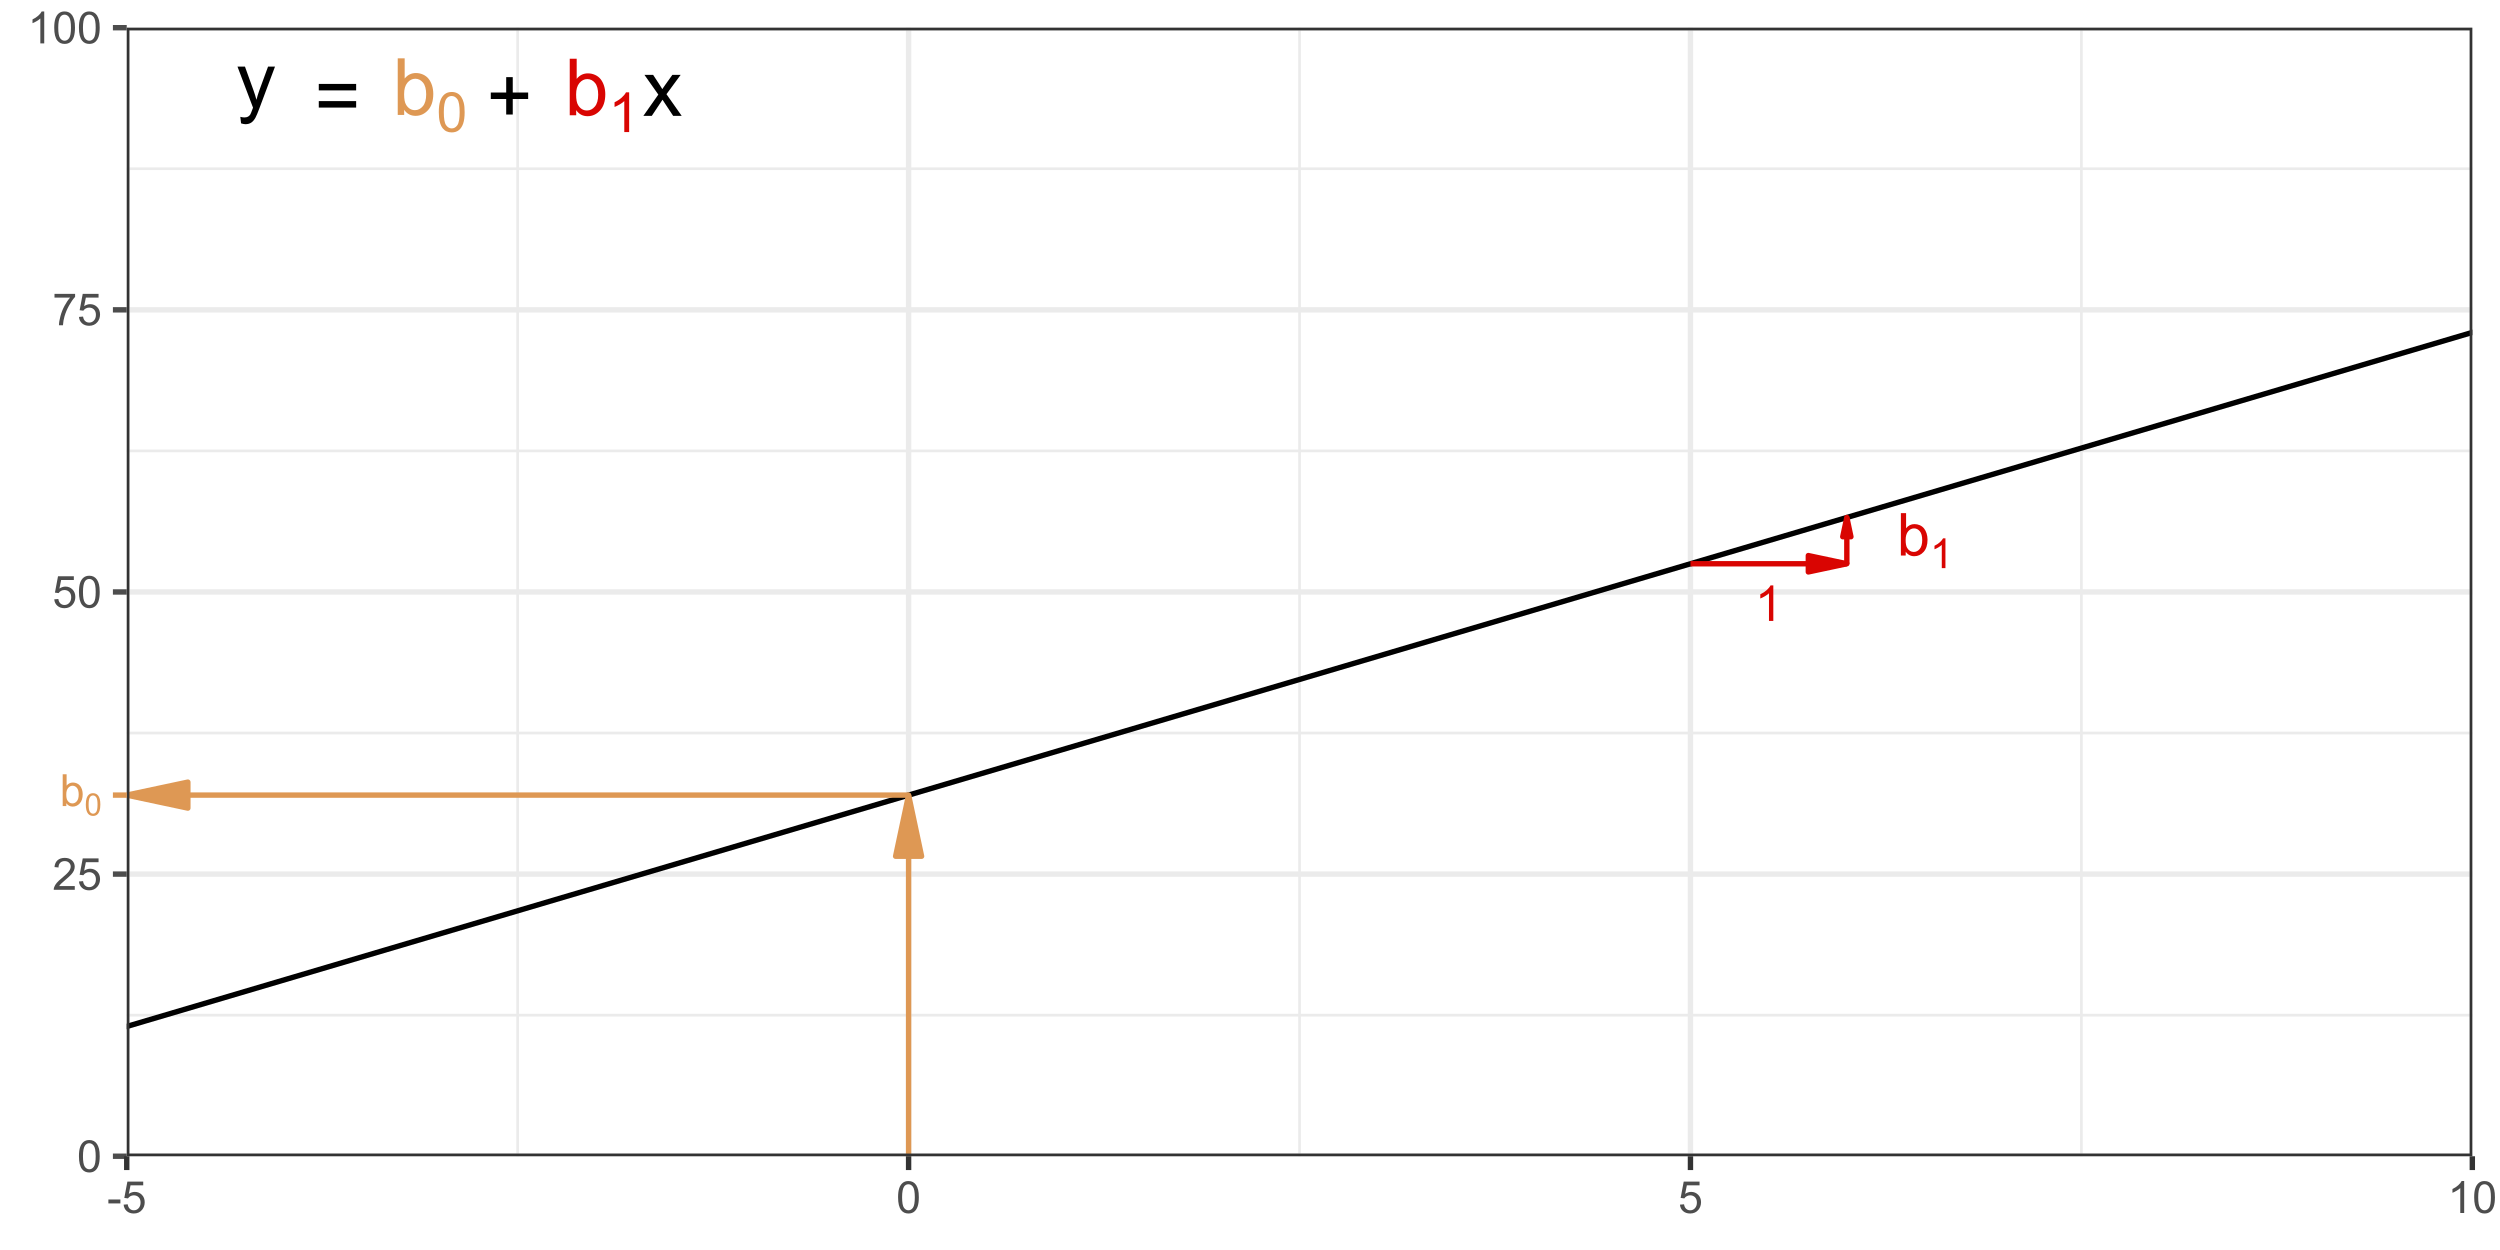
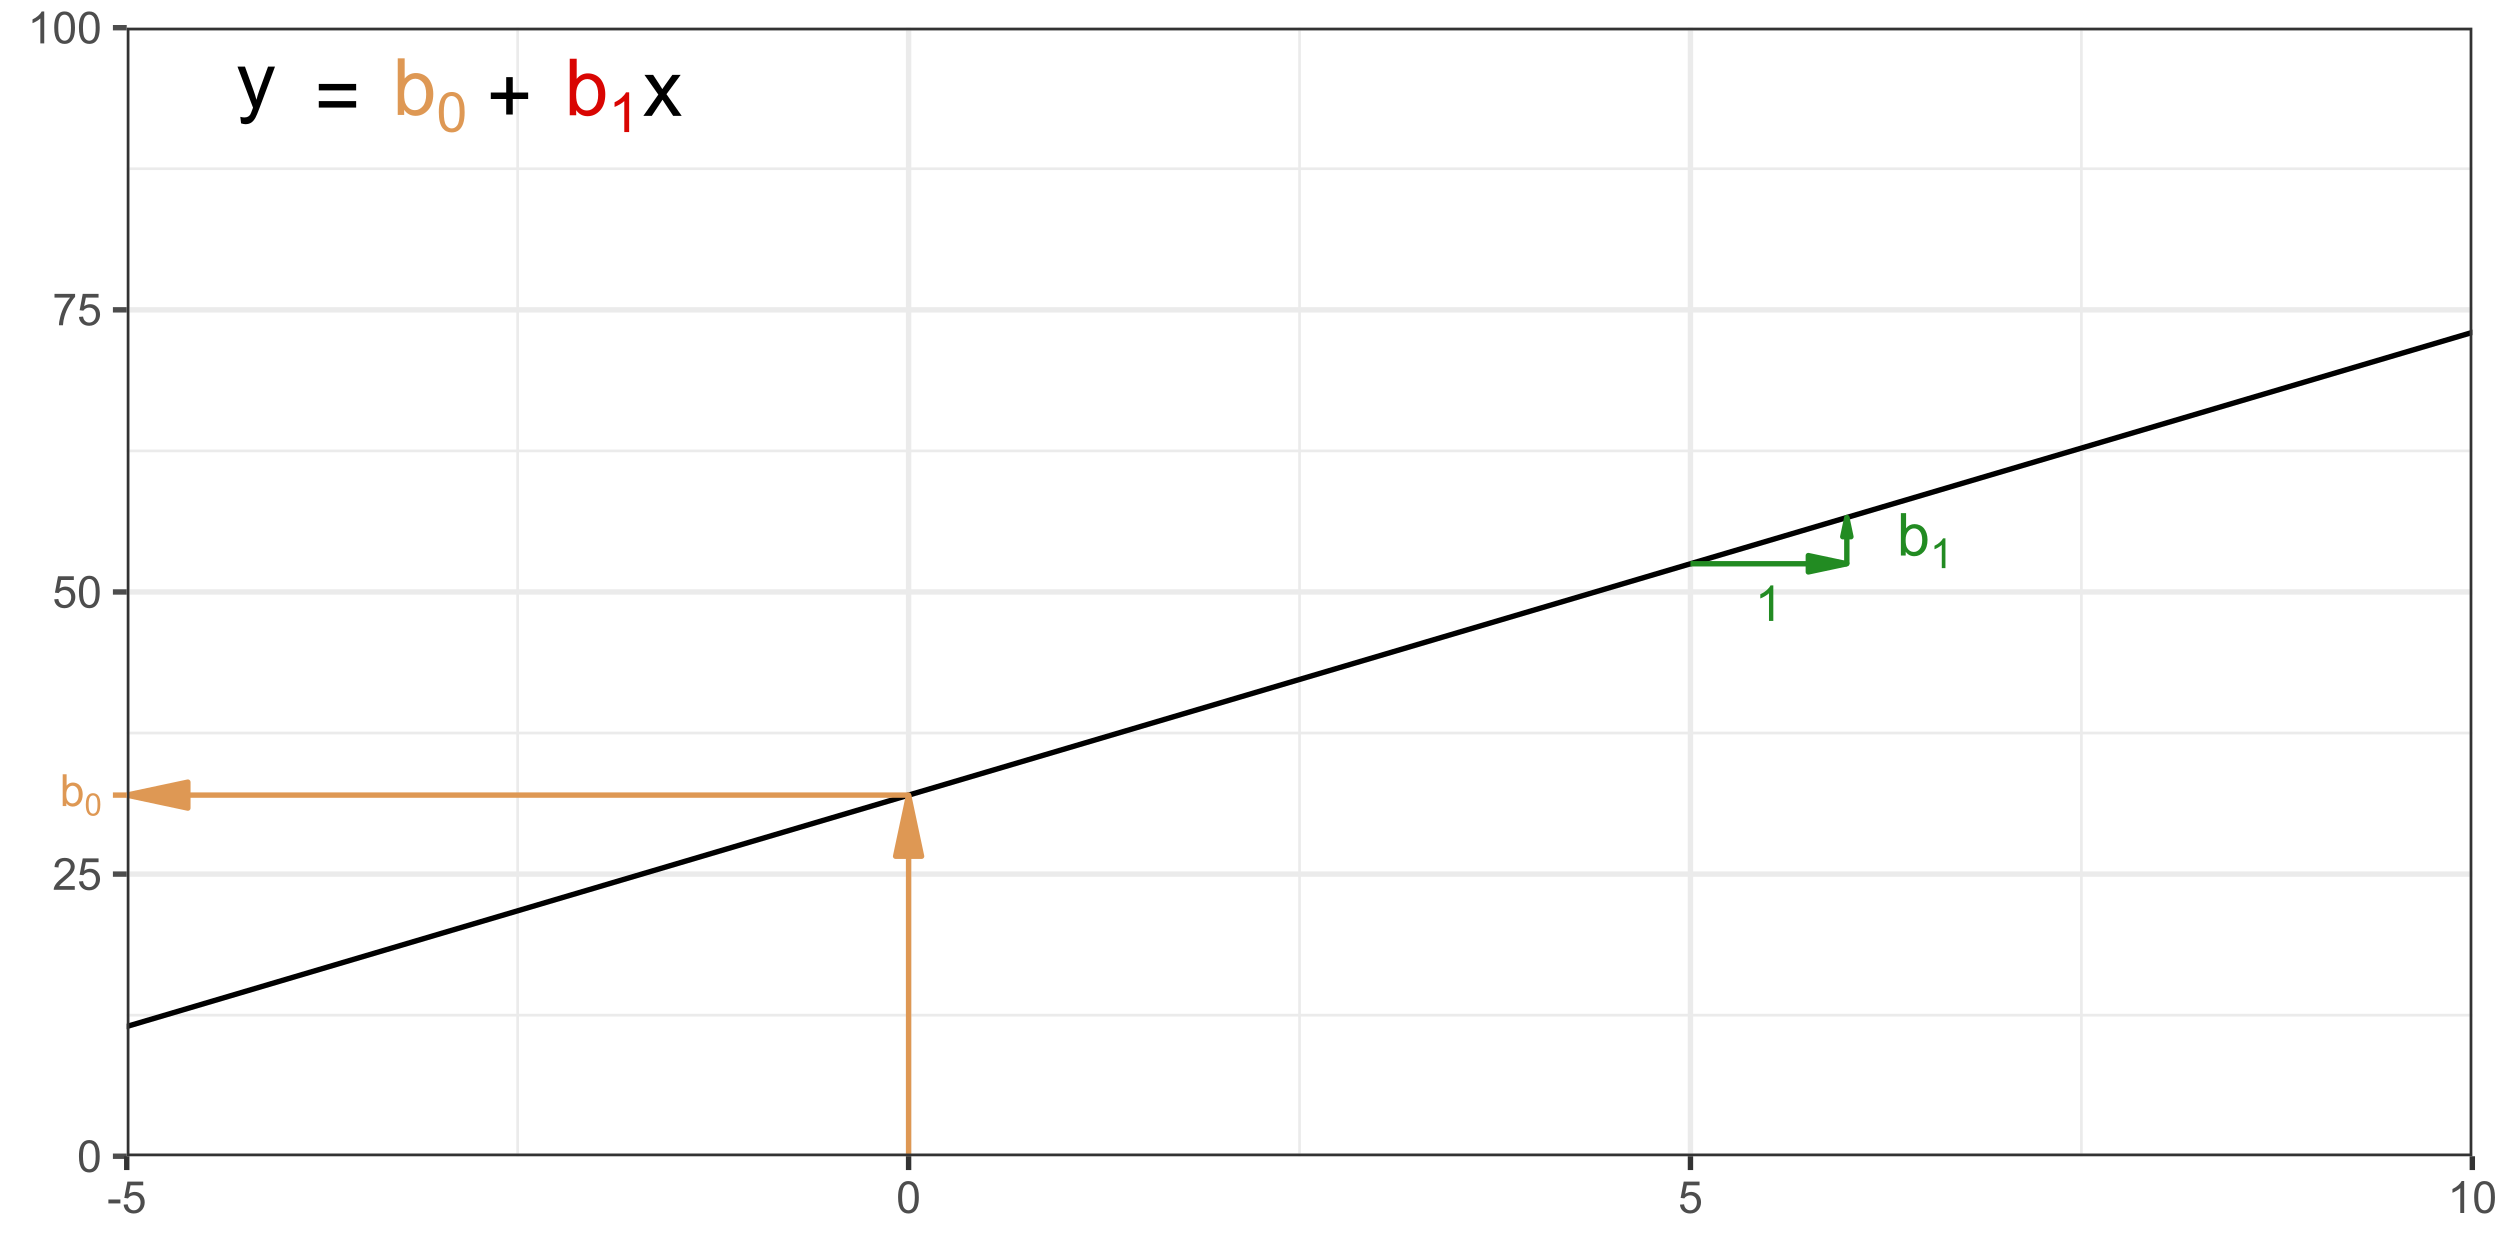
<svg xmlns="http://www.w3.org/2000/svg" xmlns:xlink="http://www.w3.org/1999/xlink" width="720pt" height="360pt" viewBox="0 0 720 360">
  <defs>
    <g>
      <g id="glyph-0-0">
        <path d="M 1.41 4.547 L 1.188 2.668 C 1.621 2.781 2.004 2.84 2.336 2.844 C 2.777 2.84 3.133 2.766 3.398 2.621 C 3.664 2.473 3.883 2.266 4.059 2 C 4.18 1.797 4.383 1.301 4.668 0.512 C 4.703 0.395 4.762 0.234 4.848 0.023 L 0.367 -11.805 L 2.523 -11.805 L 4.98 -4.969 C 5.297 -4.102 5.582 -3.188 5.836 -2.234 C 6.062 -3.148 6.336 -4.047 6.656 -4.922 L 9.18 -11.805 L 11.18 -11.805 L 6.691 0.199 C 6.207 1.496 5.832 2.387 5.566 2.879 C 5.211 3.535 4.801 4.02 4.344 4.328 C 3.883 4.633 3.336 4.785 2.699 4.789 C 2.312 4.785 1.883 4.707 1.41 4.547 Z M 1.41 4.547 " />
      </g>
      <g id="glyph-0-1">
        <path d="M 12.027 -9.582 L 1.266 -9.582 L 1.266 -11.449 L 12.027 -11.449 Z M 12.027 -4.633 L 1.266 -4.633 L 1.266 -6.5 L 12.027 -6.5 Z M 12.027 -4.633 " />
      </g>
      <g id="glyph-0-2">
        <path d="M 3.344 0 L 1.488 0 L 1.488 -16.293 L 3.488 -16.293 L 3.488 -10.48 C 4.332 -11.539 5.41 -12.07 6.723 -12.07 C 7.445 -12.07 8.133 -11.922 8.785 -11.629 C 9.43 -11.336 9.965 -10.926 10.387 -10.395 C 10.805 -9.863 11.133 -9.223 11.371 -8.48 C 11.605 -7.73 11.723 -6.93 11.727 -6.078 C 11.723 -4.055 11.223 -2.492 10.227 -1.391 C 9.223 -0.285 8.023 0.262 6.625 0.266 C 5.23 0.262 4.137 -0.316 3.344 -1.477 Z M 3.324 -5.992 C 3.32 -4.574 3.516 -3.551 3.902 -2.922 C 4.531 -1.891 5.383 -1.375 6.457 -1.379 C 7.332 -1.375 8.086 -1.754 8.723 -2.516 C 9.359 -3.273 9.68 -4.406 9.68 -5.914 C 9.68 -7.453 9.371 -8.59 8.762 -9.324 C 8.148 -10.055 7.41 -10.422 6.547 -10.426 C 5.668 -10.422 4.914 -10.043 4.277 -9.285 C 3.641 -8.523 3.32 -7.426 3.324 -5.992 Z M 3.324 -5.992 " />
      </g>
      <g id="glyph-0-3">
        <path d="M 5.703 -2.633 L 5.703 -7.102 L 1.266 -7.102 L 1.266 -8.969 L 5.703 -8.969 L 5.703 -13.402 L 7.59 -13.402 L 7.59 -8.969 L 12.027 -8.969 L 12.027 -7.102 L 7.59 -7.102 L 7.59 -2.633 Z M 5.703 -2.633 " />
      </g>
      <g id="glyph-0-4">
        <path d="M 0.168 0 L 4.48 -6.137 L 0.488 -11.805 L 2.988 -11.805 L 4.801 -9.035 C 5.137 -8.508 5.414 -8.066 5.625 -7.715 C 5.949 -8.199 6.246 -8.633 6.523 -9.016 L 8.512 -11.805 L 10.902 -11.805 L 6.824 -6.246 L 11.215 0 L 8.758 0 L 6.336 -3.668 L 5.691 -4.656 L 2.59 0 Z M 0.168 0 " />
      </g>
      <g id="glyph-1-0">
        <path d="M 0.66 -5.625 C 0.656 -6.973 0.793 -8.055 1.074 -8.879 C 1.348 -9.699 1.762 -10.336 2.312 -10.781 C 2.859 -11.227 3.547 -11.449 4.379 -11.453 C 4.988 -11.449 5.527 -11.324 5.988 -11.082 C 6.449 -10.832 6.828 -10.477 7.133 -10.016 C 7.43 -9.547 7.668 -8.984 7.84 -8.32 C 8.012 -7.652 8.098 -6.754 8.098 -5.625 C 8.098 -4.285 7.957 -3.203 7.684 -2.383 C 7.406 -1.559 6.996 -0.922 6.453 -0.477 C 5.902 -0.027 5.211 0.191 4.379 0.195 C 3.277 0.191 2.414 -0.199 1.789 -0.988 C 1.031 -1.934 0.656 -3.48 0.66 -5.625 Z M 2.102 -5.625 C 2.098 -3.75 2.316 -2.504 2.758 -1.887 C 3.191 -1.266 3.73 -0.953 4.379 -0.957 C 5.02 -0.953 5.562 -1.266 6 -1.891 C 6.438 -2.512 6.656 -3.758 6.66 -5.625 C 6.656 -7.5 6.438 -8.746 6 -9.367 C 5.562 -9.98 5.016 -10.289 4.363 -10.293 C 3.719 -10.289 3.207 -10.016 2.824 -9.477 C 2.34 -8.777 2.098 -7.496 2.102 -5.625 Z M 2.102 -5.625 " />
      </g>
      <g id="glyph-1-1">
        <path d="M 5.938 0 L 4.535 0 L 4.535 -8.922 C 4.199 -8.598 3.754 -8.277 3.207 -7.957 C 2.656 -7.637 2.168 -7.395 1.734 -7.234 L 1.734 -8.59 C 2.516 -8.957 3.199 -9.402 3.789 -9.926 C 4.371 -10.449 4.785 -10.957 5.035 -11.453 L 5.938 -11.453 Z M 5.938 0 " />
      </g>
      <g id="glyph-2-0">
        <path d="M 5.301 0 L 4.051 0 L 4.051 -7.969 C 3.746 -7.68 3.352 -7.391 2.863 -7.105 C 2.375 -6.816 1.938 -6.602 1.551 -6.461 L 1.551 -7.668 C 2.246 -7.992 2.855 -8.391 3.383 -8.863 C 3.902 -9.328 4.273 -9.781 4.496 -10.227 L 5.301 -10.227 Z M 5.301 0 " />
      </g>
      <g id="glyph-3-0">
        <path d="M 2.508 0 L 1.117 0 L 1.117 -12.219 L 2.617 -12.219 L 2.617 -7.859 C 3.246 -8.648 4.055 -9.047 5.043 -9.051 C 5.586 -9.047 6.102 -8.938 6.59 -8.723 C 7.074 -8.5 7.473 -8.191 7.789 -7.797 C 8.102 -7.398 8.348 -6.918 8.527 -6.359 C 8.699 -5.797 8.789 -5.199 8.793 -4.559 C 8.789 -3.043 8.414 -1.871 7.668 -1.043 C 6.914 -0.215 6.016 0.199 4.969 0.199 C 3.922 0.199 3.102 -0.234 2.508 -1.109 Z M 2.492 -4.492 C 2.488 -3.43 2.633 -2.664 2.926 -2.191 C 3.395 -1.418 4.035 -1.031 4.844 -1.035 C 5.496 -1.031 6.062 -1.316 6.543 -1.887 C 7.02 -2.457 7.258 -3.305 7.262 -4.434 C 7.258 -5.586 7.031 -6.438 6.574 -6.992 C 6.113 -7.539 5.559 -7.816 4.91 -7.82 C 4.254 -7.816 3.684 -7.531 3.207 -6.965 C 2.727 -6.391 2.488 -5.566 2.492 -4.492 Z M 2.492 -4.492 " />
      </g>
      <g id="glyph-4-0">
        <path d="M 4.453 0 L 3.402 0 L 3.402 -6.691 C 3.148 -6.449 2.816 -6.207 2.406 -5.969 C 1.996 -5.727 1.629 -5.547 1.301 -5.426 L 1.301 -6.441 C 1.887 -6.715 2.398 -7.051 2.84 -7.445 C 3.277 -7.836 3.59 -8.219 3.773 -8.59 L 4.453 -8.59 Z M 4.453 0 " />
      </g>
      <g id="glyph-5-0">
        <path d="M 0.531 -4.52 C 0.527 -5.598 0.637 -6.469 0.863 -7.133 C 1.082 -7.789 1.414 -8.301 1.859 -8.66 C 2.297 -9.02 2.852 -9.199 3.52 -9.199 C 4.008 -9.199 4.438 -9.098 4.812 -8.902 C 5.18 -8.699 5.488 -8.414 5.73 -8.047 C 5.973 -7.672 6.16 -7.219 6.301 -6.684 C 6.434 -6.148 6.504 -5.426 6.508 -4.52 C 6.504 -3.441 6.395 -2.574 6.176 -1.914 C 5.953 -1.254 5.621 -0.742 5.184 -0.383 C 4.742 -0.023 4.188 0.152 3.52 0.156 C 2.633 0.152 1.938 -0.16 1.438 -0.793 C 0.828 -1.551 0.527 -2.793 0.531 -4.52 Z M 1.688 -4.52 C 1.688 -3.012 1.863 -2.012 2.215 -1.516 C 2.566 -1.016 3 -0.766 3.52 -0.77 C 4.031 -0.766 4.465 -1.016 4.82 -1.52 C 5.172 -2.016 5.348 -3.016 5.352 -4.52 C 5.348 -6.023 5.172 -7.027 4.82 -7.523 C 4.465 -8.02 4.027 -8.266 3.508 -8.27 C 2.988 -8.266 2.574 -8.047 2.27 -7.613 C 1.879 -7.051 1.688 -6.02 1.688 -4.52 Z M 1.688 -4.52 " />
      </g>
      <g id="glyph-5-1">
        <path d="M 6.445 -1.082 L 6.445 0 L 0.387 0 C 0.379 -0.27 0.422 -0.527 0.52 -0.781 C 0.672 -1.188 0.918 -1.594 1.258 -2 C 1.598 -2.398 2.09 -2.863 2.73 -3.387 C 3.727 -4.203 4.398 -4.848 4.75 -5.328 C 5.098 -5.801 5.273 -6.254 5.273 -6.68 C 5.273 -7.125 5.113 -7.5 4.797 -7.809 C 4.477 -8.113 4.062 -8.266 3.551 -8.27 C 3.008 -8.266 2.574 -8.105 2.25 -7.781 C 1.922 -7.453 1.758 -7 1.758 -6.43 L 0.602 -6.551 C 0.676 -7.41 0.973 -8.066 1.492 -8.52 C 2.008 -8.973 2.703 -9.199 3.574 -9.199 C 4.453 -9.199 5.148 -8.953 5.66 -8.469 C 6.172 -7.977 6.426 -7.375 6.43 -6.656 C 6.426 -6.289 6.352 -5.926 6.203 -5.574 C 6.051 -5.215 5.801 -4.844 5.457 -4.453 C 5.105 -4.062 4.531 -3.523 3.727 -2.844 C 3.047 -2.273 2.609 -1.891 2.422 -1.688 C 2.227 -1.484 2.07 -1.281 1.949 -1.082 Z M 6.445 -1.082 " />
      </g>
      <g id="glyph-5-2">
        <path d="M 0.531 -2.398 L 1.711 -2.5 C 1.797 -1.922 2 -1.488 2.32 -1.203 C 2.641 -0.91 3.023 -0.766 3.477 -0.77 C 4.016 -0.766 4.477 -0.969 4.852 -1.379 C 5.227 -1.785 5.414 -2.328 5.414 -3.008 C 5.414 -3.645 5.23 -4.152 4.871 -4.523 C 4.508 -4.895 4.039 -5.078 3.457 -5.082 C 3.094 -5.078 2.766 -4.996 2.477 -4.832 C 2.184 -4.664 1.953 -4.453 1.789 -4.195 L 0.73 -4.332 L 1.617 -9.039 L 6.176 -9.039 L 6.176 -7.961 L 2.52 -7.961 L 2.023 -5.5 C 2.57 -5.879 3.148 -6.07 3.758 -6.074 C 4.555 -6.07 5.23 -5.793 5.781 -5.242 C 6.328 -4.688 6.602 -3.977 6.605 -3.105 C 6.602 -2.277 6.363 -1.559 5.883 -0.957 C 5.293 -0.215 4.488 0.152 3.477 0.156 C 2.641 0.152 1.961 -0.078 1.434 -0.543 C 0.906 -1.008 0.605 -1.625 0.531 -2.398 Z M 0.531 -2.398 " />
      </g>
      <g id="glyph-5-3">
        <path d="M 1.883 0 L 0.836 0 L 0.836 -9.164 L 1.961 -9.164 L 1.961 -5.895 C 2.434 -6.488 3.039 -6.785 3.781 -6.789 C 4.188 -6.785 4.574 -6.703 4.941 -6.539 C 5.301 -6.375 5.602 -6.141 5.84 -5.844 C 6.074 -5.543 6.258 -5.184 6.395 -4.766 C 6.523 -4.344 6.59 -3.895 6.594 -3.418 C 6.59 -2.277 6.309 -1.398 5.75 -0.781 C 5.184 -0.16 4.512 0.145 3.727 0.148 C 2.941 0.145 2.324 -0.18 1.883 -0.832 Z M 1.867 -3.367 C 1.863 -2.57 1.973 -1.996 2.195 -1.645 C 2.547 -1.062 3.027 -0.773 3.633 -0.773 C 4.121 -0.773 4.543 -0.984 4.906 -1.414 C 5.262 -1.836 5.441 -2.473 5.445 -3.324 C 5.441 -4.188 5.27 -4.828 4.93 -5.242 C 4.582 -5.652 4.168 -5.859 3.68 -5.863 C 3.188 -5.859 2.762 -5.645 2.406 -5.223 C 2.043 -4.793 1.863 -4.176 1.867 -3.367 Z M 1.867 -3.367 " />
      </g>
      <g id="glyph-5-4">
        <path d="M 0.605 -7.961 L 0.605 -9.043 L 6.539 -9.043 L 6.539 -8.168 C 5.953 -7.547 5.375 -6.719 4.805 -5.691 C 4.23 -4.66 3.785 -3.605 3.477 -2.52 C 3.246 -1.75 3.102 -0.91 3.043 0 L 1.887 0 C 1.898 -0.719 2.039 -1.59 2.312 -2.613 C 2.582 -3.633 2.969 -4.617 3.477 -5.566 C 3.98 -6.512 4.52 -7.309 5.094 -7.961 Z M 0.605 -7.961 " />
      </g>
      <g id="glyph-5-5">
        <path d="M 4.77 0 L 3.645 0 L 3.645 -7.168 C 3.371 -6.906 3.016 -6.648 2.578 -6.395 C 2.137 -6.133 1.742 -5.941 1.395 -5.812 L 1.395 -6.898 C 2.02 -7.191 2.566 -7.551 3.043 -7.973 C 3.512 -8.391 3.848 -8.801 4.043 -9.199 L 4.77 -9.199 Z M 4.77 0 " />
      </g>
      <g id="glyph-5-6">
        <path d="M 0.406 -2.75 L 0.406 -3.883 L 3.863 -3.883 L 3.863 -2.75 Z M 0.406 -2.75 " />
      </g>
      <g id="glyph-6-0">
        <path d="M 0.371 -3.164 C 0.367 -3.922 0.445 -4.531 0.605 -4.992 C 0.758 -5.453 0.992 -5.809 1.301 -6.062 C 1.605 -6.312 1.992 -6.438 2.465 -6.441 C 2.805 -6.438 3.105 -6.367 3.367 -6.23 C 3.625 -6.09 3.84 -5.891 4.012 -5.633 C 4.18 -5.367 4.312 -5.051 4.41 -4.68 C 4.504 -4.301 4.551 -3.797 4.555 -3.164 C 4.551 -2.41 4.473 -1.801 4.32 -1.34 C 4.164 -0.875 3.934 -0.52 3.629 -0.27 C 3.316 -0.02 2.93 0.105 2.465 0.109 C 1.844 0.105 1.359 -0.113 1.008 -0.555 C 0.582 -1.086 0.367 -1.957 0.371 -3.164 Z M 1.18 -3.164 C 1.176 -2.109 1.301 -1.406 1.551 -1.059 C 1.797 -0.711 2.102 -0.539 2.465 -0.539 C 2.82 -0.539 3.125 -0.711 3.375 -1.062 C 3.621 -1.41 3.742 -2.113 3.746 -3.164 C 3.742 -4.219 3.621 -4.918 3.375 -5.266 C 3.125 -5.613 2.816 -5.789 2.453 -5.789 C 2.09 -5.789 1.801 -5.633 1.59 -5.328 C 1.312 -4.934 1.176 -4.215 1.18 -3.164 Z M 1.18 -3.164 " />
      </g>
    </g>
    <clipPath id="clip-0">
      <path clip-rule="nonzero" d="M 36.5 7.969 L 712.031 7.969 L 712.031 333 L 36.5 333 Z M 36.5 7.969 " />
    </clipPath>
    <clipPath id="clip-1">
      <path clip-rule="nonzero" d="M 36.5 291 L 712.031 291 L 712.031 293 L 36.5 293 Z M 36.5 291 " />
    </clipPath>
    <clipPath id="clip-2">
      <path clip-rule="nonzero" d="M 36.5 210 L 712.031 210 L 712.031 212 L 36.5 212 Z M 36.5 210 " />
    </clipPath>
    <clipPath id="clip-3">
      <path clip-rule="nonzero" d="M 36.5 129 L 712.031 129 L 712.031 131 L 36.5 131 Z M 36.5 129 " />
    </clipPath>
    <clipPath id="clip-4">
      <path clip-rule="nonzero" d="M 36.5 48 L 712.031 48 L 712.031 49 L 36.5 49 Z M 36.5 48 " />
    </clipPath>
    <clipPath id="clip-5">
      <path clip-rule="nonzero" d="M 148 7.969 L 150 7.969 L 150 333 L 148 333 Z M 148 7.969 " />
    </clipPath>
    <clipPath id="clip-6">
      <path clip-rule="nonzero" d="M 373 7.969 L 375 7.969 L 375 333 L 373 333 Z M 373 7.969 " />
    </clipPath>
    <clipPath id="clip-7">
      <path clip-rule="nonzero" d="M 599 7.969 L 600 7.969 L 600 333 L 599 333 Z M 599 7.969 " />
    </clipPath>
    <clipPath id="clip-8">
      <path clip-rule="nonzero" d="M 36.5 332 L 712.031 332 L 712.031 333 L 36.5 333 Z M 36.5 332 " />
    </clipPath>
    <clipPath id="clip-9">
      <path clip-rule="nonzero" d="M 36.5 250 L 712.031 250 L 712.031 253 L 36.5 253 Z M 36.5 250 " />
    </clipPath>
    <clipPath id="clip-10">
      <path clip-rule="nonzero" d="M 36.5 169 L 712.031 169 L 712.031 172 L 36.5 172 Z M 36.5 169 " />
    </clipPath>
    <clipPath id="clip-11">
      <path clip-rule="nonzero" d="M 36.5 88 L 712.031 88 L 712.031 91 L 36.5 91 Z M 36.5 88 " />
    </clipPath>
    <clipPath id="clip-12">
      <path clip-rule="nonzero" d="M 36.5 7.969 L 712.031 7.969 L 712.031 9 L 36.5 9 Z M 36.5 7.969 " />
    </clipPath>
    <clipPath id="clip-13">
      <path clip-rule="nonzero" d="M 36.5 7.969 L 38 7.969 L 38 333 L 36.5 333 Z M 36.5 7.969 " />
    </clipPath>
    <clipPath id="clip-14">
      <path clip-rule="nonzero" d="M 260 7.969 L 263 7.969 L 263 333 L 260 333 Z M 260 7.969 " />
    </clipPath>
    <clipPath id="clip-15">
      <path clip-rule="nonzero" d="M 486 7.969 L 488 7.969 L 488 333 L 486 333 Z M 486 7.969 " />
    </clipPath>
    <clipPath id="clip-16">
      <path clip-rule="nonzero" d="M 711 7.969 L 712.031 7.969 L 712.031 333 L 711 333 Z M 711 7.969 " />
    </clipPath>
    <clipPath id="clip-17">
      <path clip-rule="nonzero" d="M 36.5 7.969 L 712.031 7.969 L 712.031 333 L 36.5 333 Z M 36.5 7.969 " />
    </clipPath>
    <clipPath id="clip-18">
      <path clip-rule="nonzero" d="M 260 228 L 263 228 L 263 333 L 260 333 Z M 260 228 " />
    </clipPath>
    <clipPath id="clip-19">
      <path clip-rule="nonzero" d="M 36.5 228 L 263 228 L 263 230 L 36.5 230 Z M 36.5 228 " />
    </clipPath>
    <clipPath id="clip-20">
      <path clip-rule="nonzero" d="M 36.5 225 L 55 225 L 55 233 L 36.5 233 Z M 36.5 225 " />
    </clipPath>
    <clipPath id="clip-21">
      <path clip-rule="nonzero" d="M 36.5 224 L 55 224 L 55 234 L 36.5 234 Z M 36.5 224 " />
    </clipPath>
    <clipPath id="clip-22">
      <path clip-rule="nonzero" d="M 36.5 7.969 L 712.031 7.969 L 712.031 333 L 36.5 333 Z M 36.5 7.969 " />
    </clipPath>
  </defs>
  <rect x="-72" y="-36" width="864" height="432" fill="rgb(100%, 100%, 100%)" fill-opacity="1" />
  <rect x="-72" y="-36" width="864" height="432" fill="rgb(100%, 100%, 100%)" fill-opacity="1" />
  <path fill="none" stroke-width="1.552" stroke-linecap="round" stroke-linejoin="round" stroke="rgb(100%, 100%, 100%)" stroke-opacity="1" stroke-miterlimit="10" d="M 0 360 L 720 360 L 720 0 L 0 0 Z M 0 360 " />
  <g clip-path="url(#clip-0)">
    <path fill-rule="nonzero" fill="rgb(100%, 100%, 100%)" fill-opacity="1" d="M 36.5 333 L 712.031 333 L 712.031 7.969 L 36.5 7.969 Z M 36.5 333 " />
  </g>
  <g clip-path="url(#clip-1)">
    <path fill="none" stroke-width="0.776" stroke-linecap="butt" stroke-linejoin="round" stroke="rgb(92.157%, 92.157%, 92.157%)" stroke-opacity="1" stroke-miterlimit="10" d="M 36.5 292.371 L 712.031 292.371 " />
  </g>
  <g clip-path="url(#clip-2)">
    <path fill="none" stroke-width="0.776" stroke-linecap="butt" stroke-linejoin="round" stroke="rgb(92.157%, 92.157%, 92.157%)" stroke-opacity="1" stroke-miterlimit="10" d="M 36.5 211.113 L 712.031 211.113 " />
  </g>
  <g clip-path="url(#clip-3)">
    <path fill="none" stroke-width="0.776" stroke-linecap="butt" stroke-linejoin="round" stroke="rgb(92.157%, 92.157%, 92.157%)" stroke-opacity="1" stroke-miterlimit="10" d="M 36.5 129.855 L 712.031 129.855 " />
  </g>
  <g clip-path="url(#clip-4)">
    <path fill="none" stroke-width="0.776" stroke-linecap="butt" stroke-linejoin="round" stroke="rgb(92.157%, 92.157%, 92.157%)" stroke-opacity="1" stroke-miterlimit="10" d="M 36.5 48.598 L 712.031 48.598 " />
  </g>
  <g clip-path="url(#clip-5)">
    <path fill="none" stroke-width="0.776" stroke-linecap="butt" stroke-linejoin="round" stroke="rgb(92.157%, 92.157%, 92.157%)" stroke-opacity="1" stroke-miterlimit="10" d="M 149.086 333 L 149.086 7.969 " />
  </g>
  <g clip-path="url(#clip-6)">
    <path fill="none" stroke-width="0.776" stroke-linecap="butt" stroke-linejoin="round" stroke="rgb(92.157%, 92.157%, 92.157%)" stroke-opacity="1" stroke-miterlimit="10" d="M 374.266 333 L 374.266 7.969 " />
  </g>
  <g clip-path="url(#clip-7)">
    <path fill="none" stroke-width="0.776" stroke-linecap="butt" stroke-linejoin="round" stroke="rgb(92.157%, 92.157%, 92.157%)" stroke-opacity="1" stroke-miterlimit="10" d="M 599.441 333 L 599.441 7.969 " />
  </g>
  <g clip-path="url(#clip-8)">
    <path fill="none" stroke-width="1.552" stroke-linecap="butt" stroke-linejoin="round" stroke="rgb(92.157%, 92.157%, 92.157%)" stroke-opacity="1" stroke-miterlimit="10" d="M 36.5 333 L 712.031 333 " />
  </g>
  <g clip-path="url(#clip-9)">
    <path fill="none" stroke-width="1.552" stroke-linecap="butt" stroke-linejoin="round" stroke="rgb(92.157%, 92.157%, 92.157%)" stroke-opacity="1" stroke-miterlimit="10" d="M 36.5 251.742 L 712.031 251.742 " />
  </g>
  <g clip-path="url(#clip-10)">
    <path fill="none" stroke-width="1.552" stroke-linecap="butt" stroke-linejoin="round" stroke="rgb(92.157%, 92.157%, 92.157%)" stroke-opacity="1" stroke-miterlimit="10" d="M 36.5 170.484 L 712.031 170.484 " />
  </g>
  <g clip-path="url(#clip-11)">
    <path fill="none" stroke-width="1.552" stroke-linecap="butt" stroke-linejoin="round" stroke="rgb(92.157%, 92.157%, 92.157%)" stroke-opacity="1" stroke-miterlimit="10" d="M 36.5 89.227 L 712.031 89.227 " />
  </g>
  <g clip-path="url(#clip-12)">
    <path fill="none" stroke-width="1.552" stroke-linecap="butt" stroke-linejoin="round" stroke="rgb(92.157%, 92.157%, 92.157%)" stroke-opacity="1" stroke-miterlimit="10" d="M 36.5 7.969 L 712.031 7.969 " />
  </g>
  <g clip-path="url(#clip-13)">
    <path fill="none" stroke-width="1.552" stroke-linecap="butt" stroke-linejoin="round" stroke="rgb(92.157%, 92.157%, 92.157%)" stroke-opacity="1" stroke-miterlimit="10" d="M 36.5 333 L 36.5 7.969 " />
  </g>
  <g clip-path="url(#clip-14)">
    <path fill="none" stroke-width="1.552" stroke-linecap="butt" stroke-linejoin="round" stroke="rgb(92.157%, 92.157%, 92.157%)" stroke-opacity="1" stroke-miterlimit="10" d="M 261.676 333 L 261.676 7.969 " />
  </g>
  <g clip-path="url(#clip-15)">
    <path fill="none" stroke-width="1.552" stroke-linecap="butt" stroke-linejoin="round" stroke="rgb(92.157%, 92.157%, 92.157%)" stroke-opacity="1" stroke-miterlimit="10" d="M 486.852 333 L 486.852 7.969 " />
  </g>
  <g clip-path="url(#clip-16)">
    <path fill="none" stroke-width="1.552" stroke-linecap="butt" stroke-linejoin="round" stroke="rgb(92.157%, 92.157%, 92.157%)" stroke-opacity="1" stroke-miterlimit="10" d="M 712.031 333 L 712.031 7.969 " />
  </g>
  <g clip-path="url(#clip-17)">
    <path fill="none" stroke-width="1.552" stroke-linecap="butt" stroke-linejoin="round" stroke="rgb(0%, 0%, 0%)" stroke-opacity="1" stroke-miterlimit="10" d="M -639.031 495.516 L 1387.559 -104.164 " />
  </g>
  <g fill="rgb(0%, 0%, 0%)" fill-opacity="1">
    <use xlink:href="#glyph-0-0" x="68.023" y="30.98" />
  </g>
  <g fill="rgb(0%, 0%, 0%)" fill-opacity="1">
    <use xlink:href="#glyph-0-1" x="90.543" y="35.617" />
  </g>
  <g fill="rgb(87.059%, 59.608%, 32.941%)" fill-opacity="1">
    <use xlink:href="#glyph-0-2" x="113.059" y="33.102" />
  </g>
  <g fill="rgb(87.059%, 59.608%, 32.941%)" fill-opacity="1">
    <use xlink:href="#glyph-1-0" x="125.719" y="37.941" />
  </g>
  <g fill="rgb(0%, 0%, 0%)" fill-opacity="1">
    <use xlink:href="#glyph-0-3" x="140.082" y="35.617" />
  </g>
  <g fill="rgb(85.098%, 1.961%, 0.784%)" fill-opacity="1">
    <use xlink:href="#glyph-0-2" x="162.598" y="33.199" />
  </g>
  <g fill="rgb(85.098%, 1.961%, 0.784%)" fill-opacity="1">
    <use xlink:href="#glyph-1-1" x="175.258" y="38.039" />
  </g>
  <g fill="rgb(0%, 0%, 0%)" fill-opacity="1">
    <use xlink:href="#glyph-0-4" x="185.117" y="33.375" />
  </g>
  <g clip-path="url(#clip-18)">
    <path fill="none" stroke-width="1.552" stroke-linecap="butt" stroke-linejoin="round" stroke="rgb(87.059%, 59.608%, 32.941%)" stroke-opacity="1" stroke-miterlimit="10" d="M 261.676 333 L 261.676 228.992 " />
  </g>
  <path fill-rule="nonzero" fill="rgb(87.059%, 59.608%, 32.941%)" fill-opacity="1" stroke-width="1.552" stroke-linecap="butt" stroke-linejoin="round" stroke="rgb(87.059%, 59.608%, 32.941%)" stroke-opacity="1" stroke-miterlimit="10" d="M 265.418 246.598 L 261.676 228.992 L 257.934 246.598 Z M 265.418 246.598 " />
  <g clip-path="url(#clip-19)">
    <path fill="none" stroke-width="1.552" stroke-linecap="butt" stroke-linejoin="round" stroke="rgb(87.059%, 59.608%, 32.941%)" stroke-opacity="1" stroke-miterlimit="10" d="M 36.5 228.992 L 261.676 228.992 " />
  </g>
  <g clip-path="url(#clip-20)">
    <path fill-rule="nonzero" fill="rgb(87.059%, 59.608%, 32.941%)" fill-opacity="1" d="M 54.105 225.25 L 36.5 228.992 L 54.105 232.734 Z M 54.105 225.25 " />
  </g>
  <g clip-path="url(#clip-21)">
    <path fill="none" stroke-width="1.552" stroke-linecap="butt" stroke-linejoin="round" stroke="rgb(87.059%, 59.608%, 32.941%)" stroke-opacity="1" stroke-miterlimit="10" d="M 54.105 225.25 L 36.5 228.992 L 54.105 232.734 Z M 54.105 225.25 " />
  </g>
-   <path fill="none" stroke-width="1.552" stroke-linecap="butt" stroke-linejoin="round" stroke="rgb(85.098%, 1.961%, 0.784%)" stroke-opacity="1" stroke-miterlimit="10" d="M 486.852 162.359 L 531.887 162.359 " />
-   <path fill-rule="nonzero" fill="rgb(85.098%, 1.961%, 0.784%)" fill-opacity="1" stroke-width="1.552" stroke-linecap="butt" stroke-linejoin="round" stroke="rgb(85.098%, 1.961%, 0.784%)" stroke-opacity="1" stroke-miterlimit="10" d="M 520.797 164.719 L 531.887 162.359 L 520.797 160.004 Z M 520.797 164.719 " />
-   <g fill="rgb(85.098%, 1.961%, 0.784%)" fill-opacity="1">
+   <path fill="none" stroke-width="1.552" stroke-linecap="butt" stroke-linejoin="round" stroke="rgb(13.333%, 54.51%, 13.333%)" stroke-opacity="1" stroke-miterlimit="10" d="M 486.852 162.359 L 531.887 162.359 " />
+   <path fill-rule="nonzero" fill="rgb(13.333%, 54.51%, 13.333%)" fill-opacity="1" stroke-width="1.552" stroke-linecap="butt" stroke-linejoin="round" stroke="rgb(13.333%, 54.51%, 13.333%)" stroke-opacity="1" stroke-miterlimit="10" d="M 520.797 164.719 L 531.887 162.359 L 520.797 160.004 Z M 520.797 164.719 " />
+   <g fill="rgb(13.333%, 54.51%, 13.333%)" fill-opacity="1">
    <use xlink:href="#glyph-2-0" x="505.414" y="178.828" />
  </g>
-   <path fill="none" stroke-width="1.552" stroke-linecap="butt" stroke-linejoin="round" stroke="rgb(85.098%, 1.961%, 0.784%)" stroke-opacity="1" stroke-miterlimit="10" d="M 531.887 162.359 L 531.887 149.035 " />
-   <path fill-rule="nonzero" fill="rgb(85.098%, 1.961%, 0.784%)" fill-opacity="1" stroke-width="1.552" stroke-linecap="butt" stroke-linejoin="round" stroke="rgb(85.098%, 1.961%, 0.784%)" stroke-opacity="1" stroke-miterlimit="10" d="M 533.066 154.578 L 531.887 149.035 L 530.711 154.578 Z M 533.066 154.578 " />
-   <g fill="rgb(85.098%, 1.961%, 0.784%)" fill-opacity="1">
+   <path fill="none" stroke-width="1.552" stroke-linecap="butt" stroke-linejoin="round" stroke="rgb(13.333%, 54.51%, 13.333%)" stroke-opacity="1" stroke-miterlimit="10" d="M 531.887 162.359 L 531.887 149.035 " />
+   <path fill-rule="nonzero" fill="rgb(13.333%, 54.51%, 13.333%)" fill-opacity="1" stroke-width="1.552" stroke-linecap="butt" stroke-linejoin="round" stroke="rgb(13.333%, 54.51%, 13.333%)" stroke-opacity="1" stroke-miterlimit="10" d="M 533.066 154.578 L 531.887 149.035 L 530.711 154.578 Z M 533.066 154.578 " />
+   <g fill="rgb(13.333%, 54.51%, 13.333%)" fill-opacity="1">
    <use xlink:href="#glyph-3-0" x="546.336" y="159.992" />
  </g>
-   <g fill="rgb(85.098%, 1.961%, 0.784%)" fill-opacity="1">
+   <g fill="rgb(13.333%, 54.51%, 13.333%)" fill-opacity="1">
    <use xlink:href="#glyph-4-0" x="555.832" y="163.621" />
  </g>
  <g clip-path="url(#clip-22)">
    <path fill="none" stroke-width="1.552" stroke-linecap="round" stroke-linejoin="round" stroke="rgb(20%, 20%, 20%)" stroke-opacity="1" stroke-miterlimit="10" d="M 36.5 333 L 712.031 333 L 712.031 7.969 L 36.5 7.969 Z M 36.5 333 " />
  </g>
  <g fill="rgb(30.196%, 30.196%, 30.196%)" fill-opacity="1">
    <use xlink:href="#glyph-5-0" x="22.207" y="337.523" />
  </g>
  <g fill="rgb(30.196%, 30.196%, 30.196%)" fill-opacity="1">
    <use xlink:href="#glyph-5-1" x="15.09" y="256.266" />
    <use xlink:href="#glyph-5-2" x="22.209" y="256.266" />
  </g>
  <g fill="rgb(87.059%, 59.608%, 32.941%)" fill-opacity="1">
    <use xlink:href="#glyph-5-3" x="17.223" y="232.156" />
  </g>
  <g fill="rgb(87.059%, 59.608%, 32.941%)" fill-opacity="1">
    <use xlink:href="#glyph-6-0" x="24.344" y="234.879" />
  </g>
  <g fill="rgb(30.196%, 30.196%, 30.196%)" fill-opacity="1">
    <use xlink:href="#glyph-5-2" x="15.09" y="175.008" />
    <use xlink:href="#glyph-5-0" x="22.209" y="175.008" />
  </g>
  <g fill="rgb(30.196%, 30.196%, 30.196%)" fill-opacity="1">
    <use xlink:href="#glyph-5-4" x="15.09" y="93.672" />
    <use xlink:href="#glyph-5-2" x="22.209" y="93.672" />
  </g>
  <g fill="rgb(30.196%, 30.196%, 30.196%)" fill-opacity="1">
    <use xlink:href="#glyph-5-5" x="7.969" y="12.492" />
    <use xlink:href="#glyph-5-0" x="15.088" y="12.492" />
    <use xlink:href="#glyph-5-0" x="22.206" y="12.492" />
  </g>
  <path fill="none" stroke-width="1.552" stroke-linecap="butt" stroke-linejoin="round" stroke="rgb(30.196%, 30.196%, 30.196%)" stroke-opacity="1" stroke-miterlimit="10" d="M 32.516 333 L 36.5 333 " />
  <path fill="none" stroke-width="1.552" stroke-linecap="butt" stroke-linejoin="round" stroke="rgb(30.196%, 30.196%, 30.196%)" stroke-opacity="1" stroke-miterlimit="10" d="M 32.516 251.742 L 36.5 251.742 " />
  <path fill="none" stroke-width="1.552" stroke-linecap="butt" stroke-linejoin="round" stroke="rgb(87.059%, 59.608%, 32.941%)" stroke-opacity="1" stroke-miterlimit="10" d="M 32.516 228.992 L 36.5 228.992 " />
  <path fill="none" stroke-width="1.552" stroke-linecap="butt" stroke-linejoin="round" stroke="rgb(30.196%, 30.196%, 30.196%)" stroke-opacity="1" stroke-miterlimit="10" d="M 32.516 170.484 L 36.5 170.484 " />
  <path fill="none" stroke-width="1.552" stroke-linecap="butt" stroke-linejoin="round" stroke="rgb(30.196%, 30.196%, 30.196%)" stroke-opacity="1" stroke-miterlimit="10" d="M 32.516 89.227 L 36.5 89.227 " />
  <path fill="none" stroke-width="1.552" stroke-linecap="butt" stroke-linejoin="round" stroke="rgb(30.196%, 30.196%, 30.196%)" stroke-opacity="1" stroke-miterlimit="10" d="M 32.516 7.969 L 36.5 7.969 " />
  <path fill="none" stroke-width="1.552" stroke-linecap="butt" stroke-linejoin="round" stroke="rgb(20%, 20%, 20%)" stroke-opacity="1" stroke-miterlimit="10" d="M 36.5 336.984 L 36.5 333 " />
  <path fill="none" stroke-width="1.552" stroke-linecap="butt" stroke-linejoin="round" stroke="rgb(20%, 20%, 20%)" stroke-opacity="1" stroke-miterlimit="10" d="M 261.676 336.984 L 261.676 333 " />
  <path fill="none" stroke-width="1.552" stroke-linecap="butt" stroke-linejoin="round" stroke="rgb(20%, 20%, 20%)" stroke-opacity="1" stroke-miterlimit="10" d="M 486.852 336.984 L 486.852 333 " />
  <path fill="none" stroke-width="1.552" stroke-linecap="butt" stroke-linejoin="round" stroke="rgb(20%, 20%, 20%)" stroke-opacity="1" stroke-miterlimit="10" d="M 712.031 336.984 L 712.031 333 " />
  <g fill="rgb(30.196%, 30.196%, 30.196%)" fill-opacity="1">
    <use xlink:href="#glyph-5-6" x="30.809" y="349.336" />
    <use xlink:href="#glyph-5-2" x="35.071" y="349.336" />
  </g>
  <g fill="rgb(30.196%, 30.196%, 30.196%)" fill-opacity="1">
    <use xlink:href="#glyph-5-0" x="258.117" y="349.336" />
  </g>
  <g fill="rgb(30.196%, 30.196%, 30.196%)" fill-opacity="1">
    <use xlink:href="#glyph-5-2" x="483.293" y="349.336" />
  </g>
  <g fill="rgb(30.196%, 30.196%, 30.196%)" fill-opacity="1">
    <use xlink:href="#glyph-5-5" x="704.914" y="349.336" />
    <use xlink:href="#glyph-5-0" x="712.033" y="349.336" />
  </g>
</svg>
